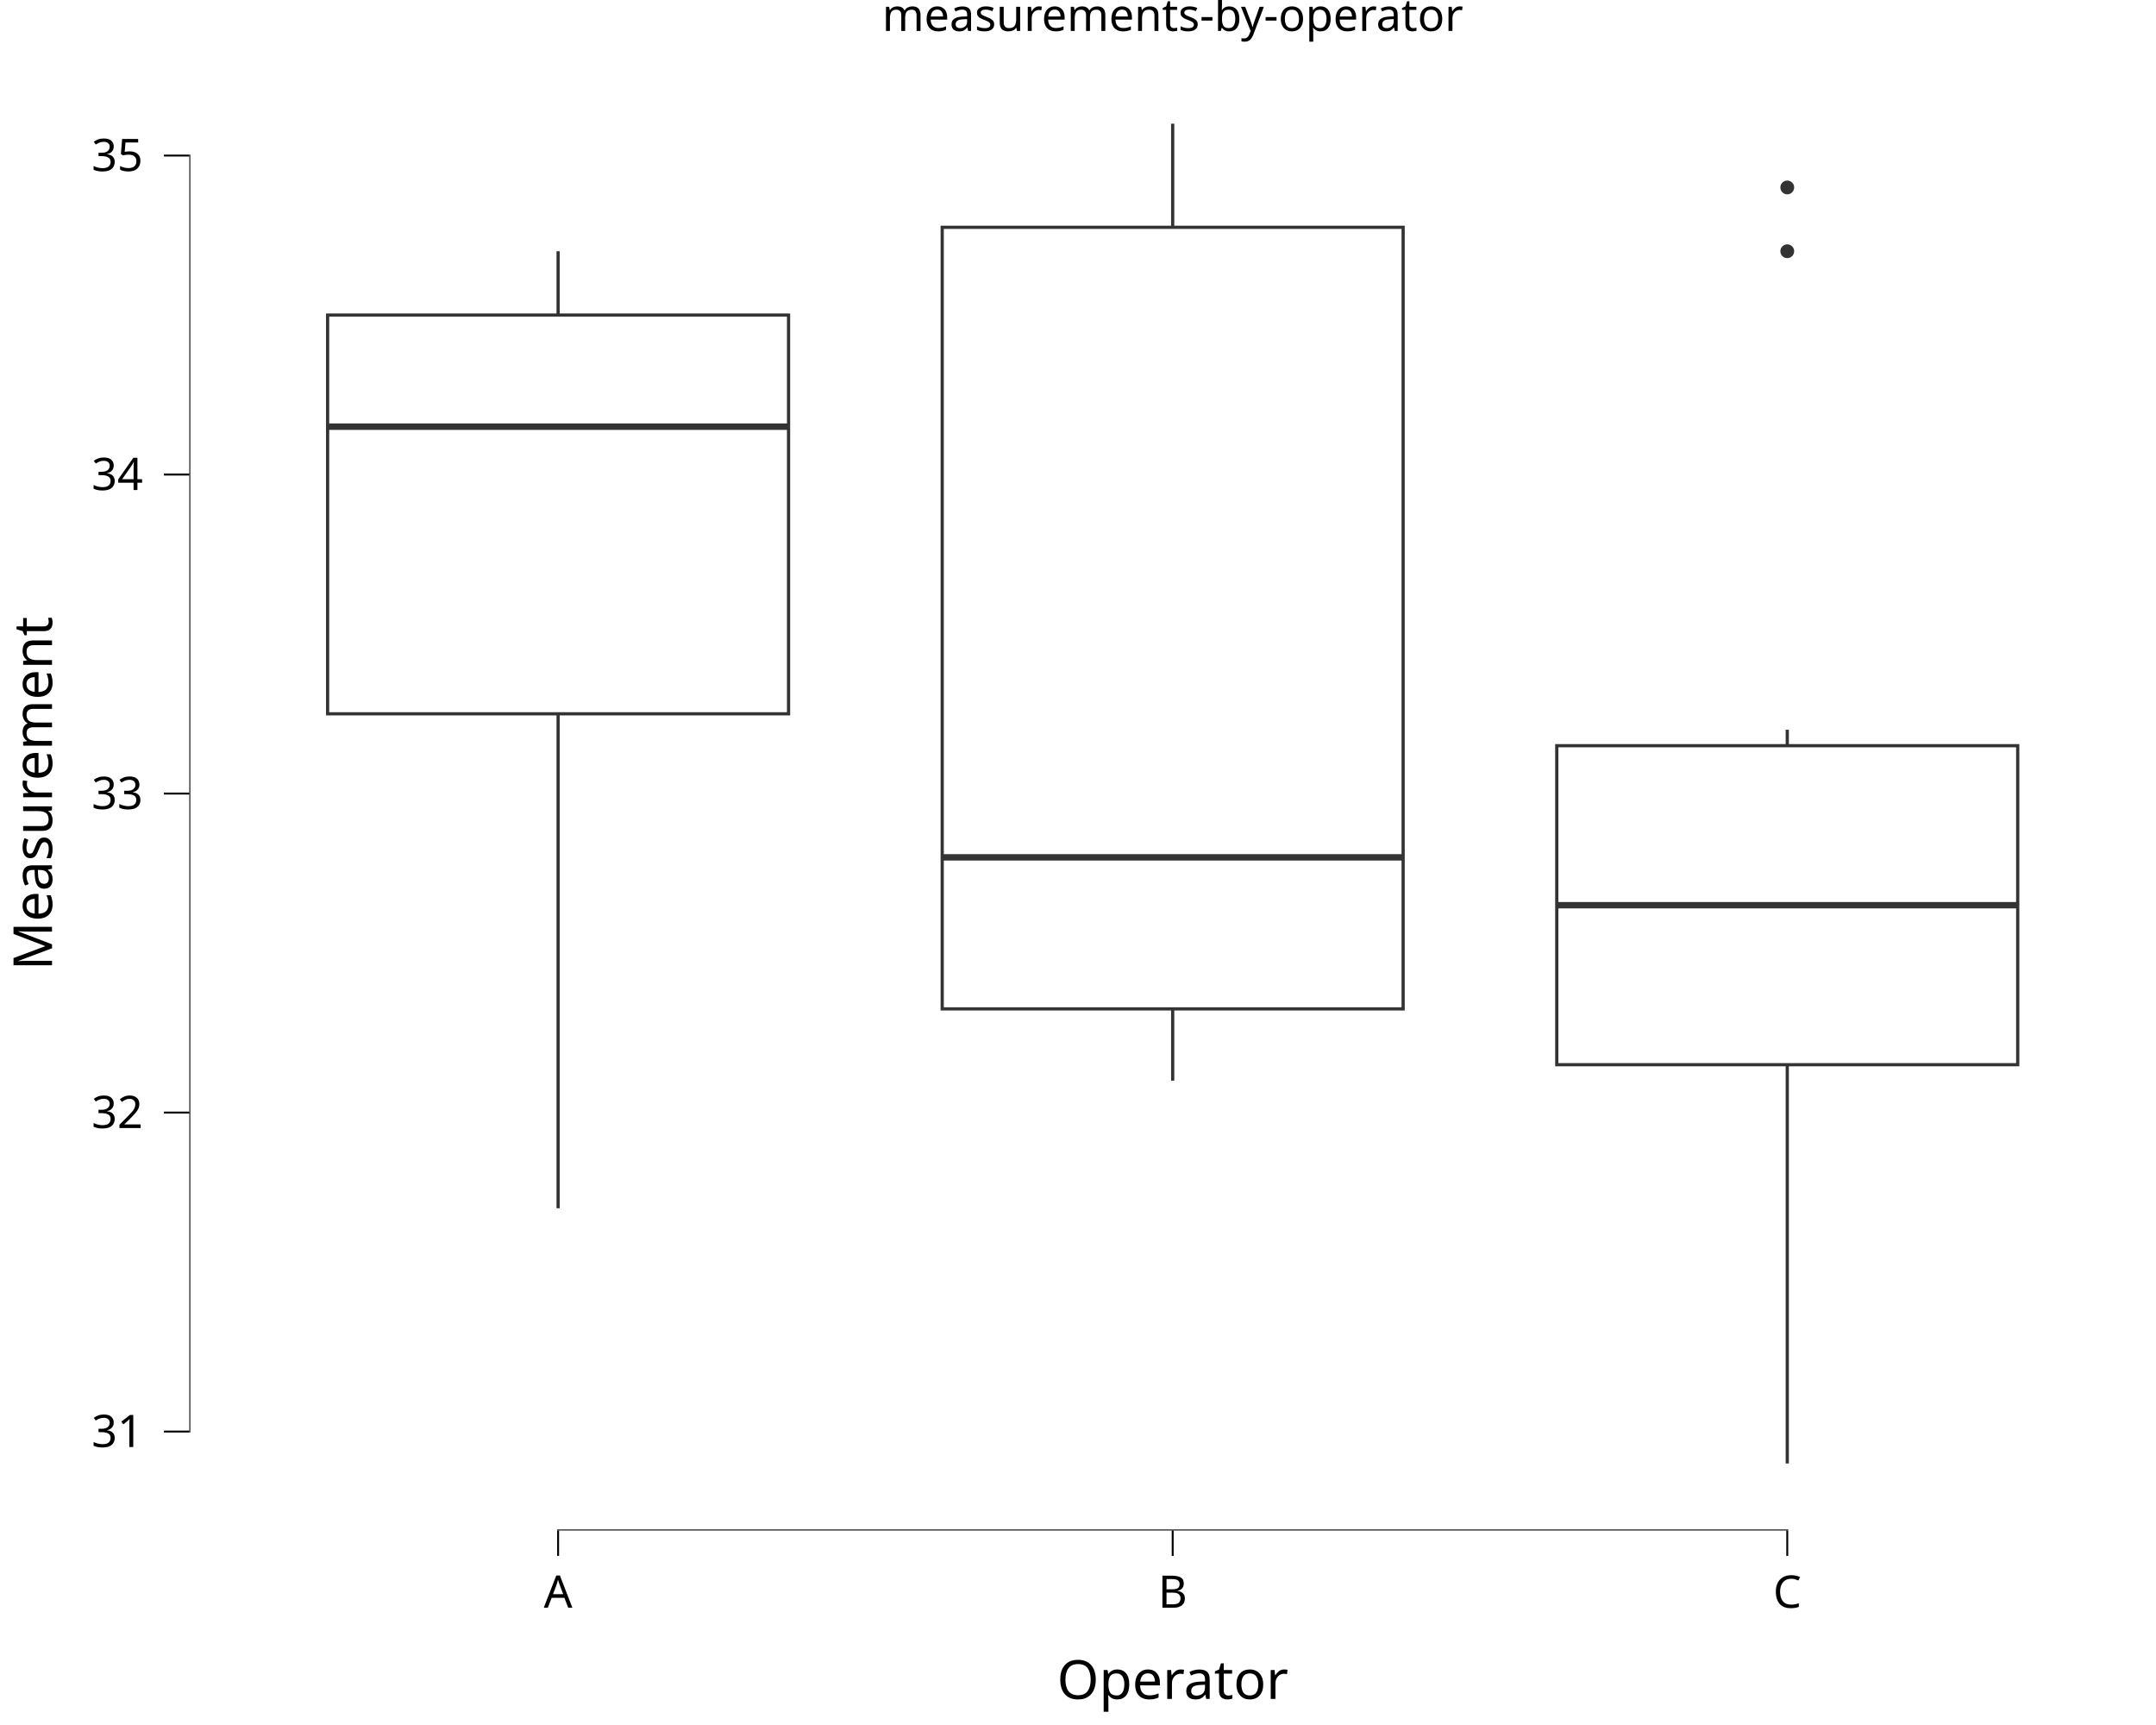
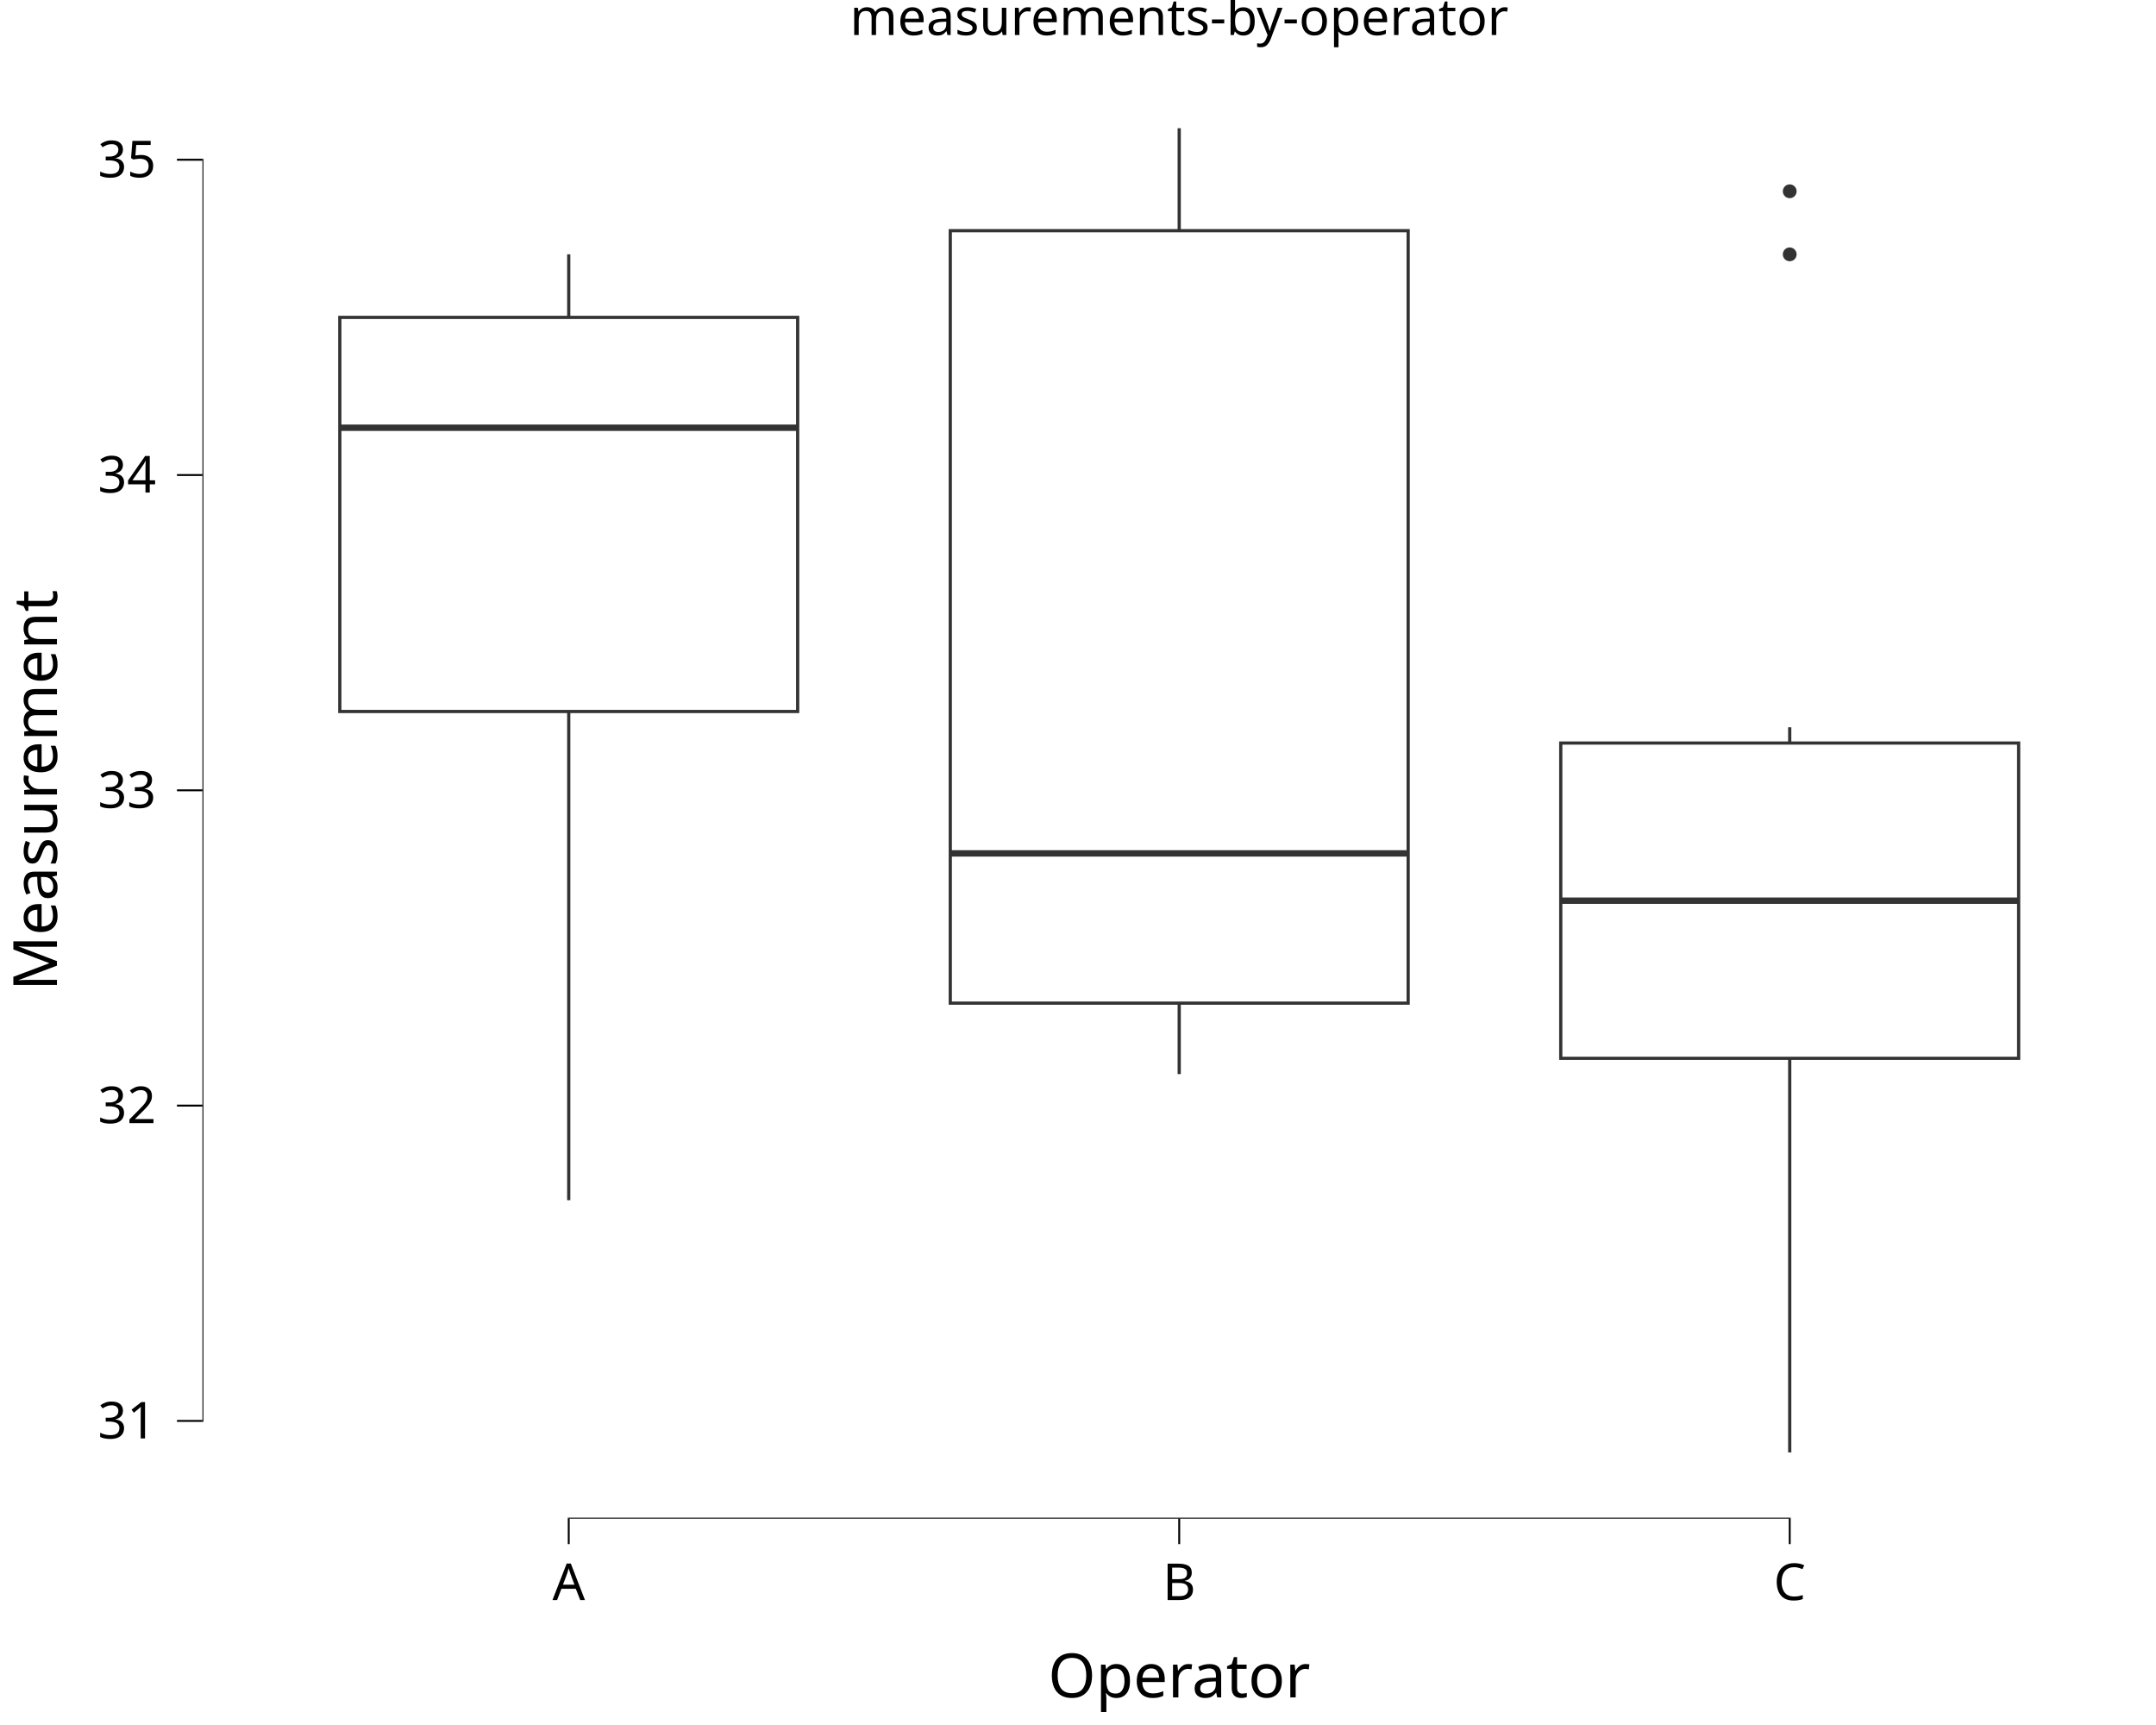
<svg xmlns="http://www.w3.org/2000/svg" class="svglite" data-engine-version="2.0" width="720.00pt" height="576.00pt" viewBox="0 0 720.00 576.00">
  <defs>
    <style type="text/css">
    .svglite line, .svglite polyline, .svglite polygon, .svglite path, .svglite rect, .svglite circle {
      fill: none;
      stroke: #000000;
      stroke-linecap: round;
      stroke-linejoin: round;
      stroke-miterlimit: 10.00;
    }
  </style>
  </defs>
  <rect width="100%" height="100%" style="stroke: none; fill: #FFFFFF;" />
  <defs>
    <clipPath id="cpMC4wMHw3MjAuMDB8MC4wMHw1NzYuMDA=">
      <rect x="0.00" y="0.00" width="720.00" height="576.00" />
    </clipPath>
  </defs>
  <g clip-path="url(#cpMC4wMHw3MjAuMDB8MC4wMHw1NzYuMDA=)">
-     <rect x="-0" y="0.00" width="720.00" height="576.00" style="stroke-width: 10.67; stroke: none;" />
+     <rect x="0.00" y="0.00" width="720.00" height="576.00" style="stroke-width: 10.67; stroke: none;" />
  </g>
  <defs>
-     <clipPath id="cpNjMuMjN8NzIwLjAwfDE4LjkyfDUxMS4wNA==">
-       <rect x="63.23" y="18.92" width="656.77" height="492.12" />
+     <clipPath id="cpNjcuNjF8NzIwLjAwfDIwLjcxfDUwNy4wOQ==">
+       <rect x="67.61" y="20.71" width="652.39" height="486.39" />
    </clipPath>
  </defs>
-   <g clip-path="url(#cpNjMuMjN8NzIwLjAwfDE4LjkyfDUxMS4wNA==)">
-     <rect x="63.23" y="18.92" width="656.77" height="492.12" style="stroke-width: 10.67; stroke: none;" />
-     <line x1="186.38" y1="105.20" x2="186.38" y2="83.89" style="stroke-width: 1.07; stroke: #333333; stroke-linecap: butt;" />
-     <line x1="186.38" y1="238.35" x2="186.38" y2="403.45" style="stroke-width: 1.07; stroke: #333333; stroke-linecap: butt;" />
-     <polygon points="109.41,105.20 109.41,238.35 263.34,238.35 263.34,105.20 109.41,105.20 " style="stroke-width: 1.07; stroke: #333333; stroke-linecap: butt; stroke-linejoin: miter; fill: #FFFFFF;" />
-     <line x1="109.41" y1="142.48" x2="263.34" y2="142.48" style="stroke-width: 2.13; stroke: #333333; stroke-linecap: butt; stroke-linejoin: miter;" />
-     <line x1="391.62" y1="75.90" x2="391.62" y2="41.29" style="stroke-width: 1.07; stroke: #333333; stroke-linecap: butt;" />
-     <line x1="391.62" y1="336.88" x2="391.62" y2="360.84" style="stroke-width: 1.07; stroke: #333333; stroke-linecap: butt;" />
-     <polygon points="314.65,75.90 314.65,336.88 468.58,336.88 468.58,75.90 314.65,75.90 " style="stroke-width: 1.07; stroke: #333333; stroke-linecap: butt; stroke-linejoin: miter; fill: #FFFFFF;" />
-     <line x1="314.65" y1="286.28" x2="468.58" y2="286.28" style="stroke-width: 2.13; stroke: #333333; stroke-linecap: butt; stroke-linejoin: miter;" />
-     <circle cx="596.86" cy="62.59" r="1.95" style="stroke-width: 0.71; stroke: #333333; fill: #333333;" />
-     <circle cx="596.86" cy="83.89" r="1.95" style="stroke-width: 0.71; stroke: #333333; fill: #333333;" />
-     <line x1="596.86" y1="249.00" x2="596.86" y2="243.67" style="stroke-width: 1.07; stroke: #333333; stroke-linecap: butt;" />
-     <line x1="596.86" y1="355.52" x2="596.86" y2="488.67" style="stroke-width: 1.07; stroke: #333333; stroke-linecap: butt;" />
-     <polygon points="519.89,249.00 519.89,355.52 673.82,355.52 673.82,249.00 519.89,249.00 " style="stroke-width: 1.07; stroke: #333333; stroke-linecap: butt; stroke-linejoin: miter; fill: #FFFFFF;" />
-     <line x1="519.89" y1="302.26" x2="673.82" y2="302.26" style="stroke-width: 2.13; stroke: #333333; stroke-linecap: butt; stroke-linejoin: miter;" />
-     <line x1="186.06" y1="511.04" x2="597.17" y2="511.04" style="stroke-width: 0.64; stroke-linecap: butt;" />
-     <line x1="63.23" y1="478.33" x2="63.23" y2="51.62" style="stroke-width: 0.64; stroke-linecap: butt;" />
-     <rect x="63.23" y="18.92" width="656.77" height="492.12" style="stroke-width: 0.00; stroke: none;" />
+   <g clip-path="url(#cpNjcuNjF8NzIwLjAwfDIwLjcxfDUwNy4wOQ==)">
+     <rect x="67.61" y="20.71" width="652.39" height="486.39" style="stroke-width: 10.67; stroke: none;" />
+     <line x1="189.93" y1="105.98" x2="189.93" y2="84.93" style="stroke-width: 1.07; stroke: #333333; stroke-linecap: butt;" />
+     <line x1="189.93" y1="237.58" x2="189.93" y2="400.76" style="stroke-width: 1.07; stroke: #333333; stroke-linecap: butt;" />
+     <polygon points="113.48,105.98 113.48,237.58 266.38,237.58 266.38,105.98 113.48,105.98 " style="stroke-width: 1.07; stroke: #333333; stroke-linecap: butt; stroke-linejoin: miter; fill: #FFFFFF;" />
+     <line x1="113.48" y1="142.83" x2="266.38" y2="142.83" style="stroke-width: 2.13; stroke: #333333; stroke-linecap: butt; stroke-linejoin: miter;" />
+     <line x1="393.80" y1="77.03" x2="393.80" y2="42.82" style="stroke-width: 1.07; stroke: #333333; stroke-linecap: butt;" />
+     <line x1="393.80" y1="334.96" x2="393.80" y2="358.65" style="stroke-width: 1.07; stroke: #333333; stroke-linecap: butt;" />
+     <polygon points="317.35,77.03 317.35,334.96 470.26,334.96 470.26,77.03 317.35,77.03 " style="stroke-width: 1.07; stroke: #333333; stroke-linecap: butt; stroke-linejoin: miter; fill: #FFFFFF;" />
+     <line x1="317.35" y1="284.96" x2="470.26" y2="284.96" style="stroke-width: 2.13; stroke: #333333; stroke-linecap: butt; stroke-linejoin: miter;" />
+     <circle cx="597.68" cy="63.87" r="1.95" style="stroke-width: 0.71; stroke: #333333; fill: #333333;" />
+     <circle cx="597.68" cy="84.93" r="1.95" style="stroke-width: 0.71; stroke: #333333; fill: #333333;" />
+     <line x1="597.68" y1="248.11" x2="597.68" y2="242.85" style="stroke-width: 1.07; stroke: #333333; stroke-linecap: butt;" />
+     <line x1="597.68" y1="353.39" x2="597.68" y2="484.99" style="stroke-width: 1.07; stroke: #333333; stroke-linecap: butt;" />
+     <polygon points="521.22,248.11 521.22,353.39 674.13,353.39 674.13,248.11 521.22,248.11 " style="stroke-width: 1.07; stroke: #333333; stroke-linecap: butt; stroke-linejoin: miter; fill: #FFFFFF;" />
+     <line x1="521.22" y1="300.75" x2="674.13" y2="300.75" style="stroke-width: 2.13; stroke: #333333; stroke-linecap: butt; stroke-linejoin: miter;" />
+     <line x1="189.61" y1="507.09" x2="598.00" y2="507.09" style="stroke-width: 0.64; stroke-linecap: butt;" />
+     <line x1="67.61" y1="474.78" x2="67.61" y2="53.03" style="stroke-width: 0.64; stroke-linecap: butt;" />
+     <rect x="67.61" y="20.71" width="652.39" height="486.39" style="stroke-width: 0.00; stroke: none;" />
  </g>
  <g clip-path="url(#cpMC4wMHw3MjAuMDB8MC4wMHw1NzYuMDA=)">
-     <polyline points="63.23,511.04 63.23,18.92 " style="stroke-width: 0.00; stroke: none; stroke-linecap: butt;" />
-     <text x="47.75" y="483.18" text-anchor="end" style="font-size: 15.00px; font-family: sans;" textLength="16.69px" lengthAdjust="spacingAndGlyphs">31</text>
-     <text x="47.75" y="376.66" text-anchor="end" style="font-size: 15.00px; font-family: sans;" textLength="16.69px" lengthAdjust="spacingAndGlyphs">32</text>
-     <text x="47.75" y="270.14" text-anchor="end" style="font-size: 15.00px; font-family: sans;" textLength="16.69px" lengthAdjust="spacingAndGlyphs">33</text>
-     <text x="47.75" y="163.62" text-anchor="end" style="font-size: 15.00px; font-family: sans;" textLength="16.69px" lengthAdjust="spacingAndGlyphs">34</text>
-     <text x="47.75" y="57.10" text-anchor="end" style="font-size: 15.00px; font-family: sans;" textLength="16.69px" lengthAdjust="spacingAndGlyphs">35</text>
-     <polyline points="54.73,478.01 63.23,478.01 " style="stroke-width: 0.64; stroke-linecap: butt;" />
-     <polyline points="54.73,371.50 63.23,371.50 " style="stroke-width: 0.64; stroke-linecap: butt;" />
-     <polyline points="54.73,264.98 63.23,264.98 " style="stroke-width: 0.64; stroke-linecap: butt;" />
-     <polyline points="54.73,158.46 63.23,158.46 " style="stroke-width: 0.64; stroke-linecap: butt;" />
-     <polyline points="54.73,51.94 63.23,51.94 " style="stroke-width: 0.64; stroke-linecap: butt;" />
-     <polyline points="63.23,511.04 720.00,511.04 " style="stroke-width: 0.00; stroke: none; stroke-linecap: butt;" />
-     <polyline points="186.38,519.54 186.38,511.04 " style="stroke-width: 0.64; stroke-linecap: butt;" />
-     <polyline points="391.62,519.54 391.62,511.04 " style="stroke-width: 0.64; stroke-linecap: butt;" />
-     <polyline points="596.86,519.54 596.86,511.04 " style="stroke-width: 0.64; stroke-linecap: butt;" />
-     <text x="186.38" y="536.84" text-anchor="middle" style="font-size: 15.00px; font-family: sans;" textLength="10.01px" lengthAdjust="spacingAndGlyphs">A</text>
-     <text x="391.62" y="536.84" text-anchor="middle" style="font-size: 15.00px; font-family: sans;" textLength="10.01px" lengthAdjust="spacingAndGlyphs">B</text>
-     <text x="596.86" y="536.84" text-anchor="middle" style="font-size: 15.00px; font-family: sans;" textLength="10.84px" lengthAdjust="spacingAndGlyphs">C</text>
-     <text x="391.62" y="567.28" text-anchor="middle" style="font-size: 18.00px; font-family: sans;" textLength="71.04px" lengthAdjust="spacingAndGlyphs">Operator</text>
-     <text transform="translate(17.37,264.98) rotate(-90)" text-anchor="middle" style="font-size: 18.00px; font-family: sans;" textLength="110.07px" lengthAdjust="spacingAndGlyphs">Measurement</text>
-     <text x="391.62" y="10.32" text-anchor="middle" style="font-size: 15.00px; font-family: sans;" textLength="180.94px" lengthAdjust="spacingAndGlyphs">measurements-by-operator</text>
+     <polyline points="67.61,507.09 67.61,20.71 " style="stroke-width: 0.00; stroke: none; stroke-linecap: butt;" />
+     <text x="52.13" y="480.31" text-anchor="end" style="font-size: 17.00px; font-family: sans;" textLength="18.91px" lengthAdjust="spacingAndGlyphs">31</text>
+     <text x="52.13" y="375.03" text-anchor="end" style="font-size: 17.00px; font-family: sans;" textLength="18.91px" lengthAdjust="spacingAndGlyphs">32</text>
+     <text x="52.13" y="269.75" text-anchor="end" style="font-size: 17.00px; font-family: sans;" textLength="18.91px" lengthAdjust="spacingAndGlyphs">33</text>
+     <text x="52.13" y="164.47" text-anchor="end" style="font-size: 17.00px; font-family: sans;" textLength="18.91px" lengthAdjust="spacingAndGlyphs">34</text>
+     <text x="52.13" y="59.19" text-anchor="end" style="font-size: 17.00px; font-family: sans;" textLength="18.91px" lengthAdjust="spacingAndGlyphs">35</text>
+     <polyline points="59.10,474.46 67.61,474.46 " style="stroke-width: 0.64; stroke-linecap: butt;" />
+     <polyline points="59.10,369.18 67.61,369.18 " style="stroke-width: 0.64; stroke-linecap: butt;" />
+     <polyline points="59.10,263.90 67.61,263.90 " style="stroke-width: 0.64; stroke-linecap: butt;" />
+     <polyline points="59.10,158.62 67.61,158.62 " style="stroke-width: 0.64; stroke-linecap: butt;" />
+     <polyline points="59.10,53.34 67.61,53.34 " style="stroke-width: 0.64; stroke-linecap: butt;" />
+     <polyline points="67.61,507.09 720.00,507.09 " style="stroke-width: 0.00; stroke: none; stroke-linecap: butt;" />
+     <polyline points="189.93,515.60 189.93,507.09 " style="stroke-width: 0.64; stroke-linecap: butt;" />
+     <polyline points="393.80,515.60 393.80,507.09 " style="stroke-width: 0.64; stroke-linecap: butt;" />
+     <polyline points="597.68,515.60 597.68,507.09 " style="stroke-width: 0.64; stroke-linecap: butt;" />
+     <text x="189.93" y="534.27" text-anchor="middle" style="font-size: 17.00px; font-family: sans;" textLength="11.34px" lengthAdjust="spacingAndGlyphs">A</text>
+     <text x="393.80" y="534.27" text-anchor="middle" style="font-size: 17.00px; font-family: sans;" textLength="11.34px" lengthAdjust="spacingAndGlyphs">B</text>
+     <text x="597.68" y="534.27" text-anchor="middle" style="font-size: 17.00px; font-family: sans;" textLength="12.28px" lengthAdjust="spacingAndGlyphs">C</text>
+     <text x="393.80" y="566.78" text-anchor="middle" style="font-size: 20.40px; font-family: sans;" textLength="80.51px" lengthAdjust="spacingAndGlyphs">Operator</text>
+     <text transform="translate(19.02,263.90) rotate(-90)" text-anchor="middle" style="font-size: 20.40px; font-family: sans;" textLength="124.75px" lengthAdjust="spacingAndGlyphs">Measurement</text>
+     <text x="393.80" y="11.70" text-anchor="middle" style="font-size: 17.00px; font-family: sans;" textLength="205.07px" lengthAdjust="spacingAndGlyphs">measurements-by-operator</text>
  </g>
</svg>
